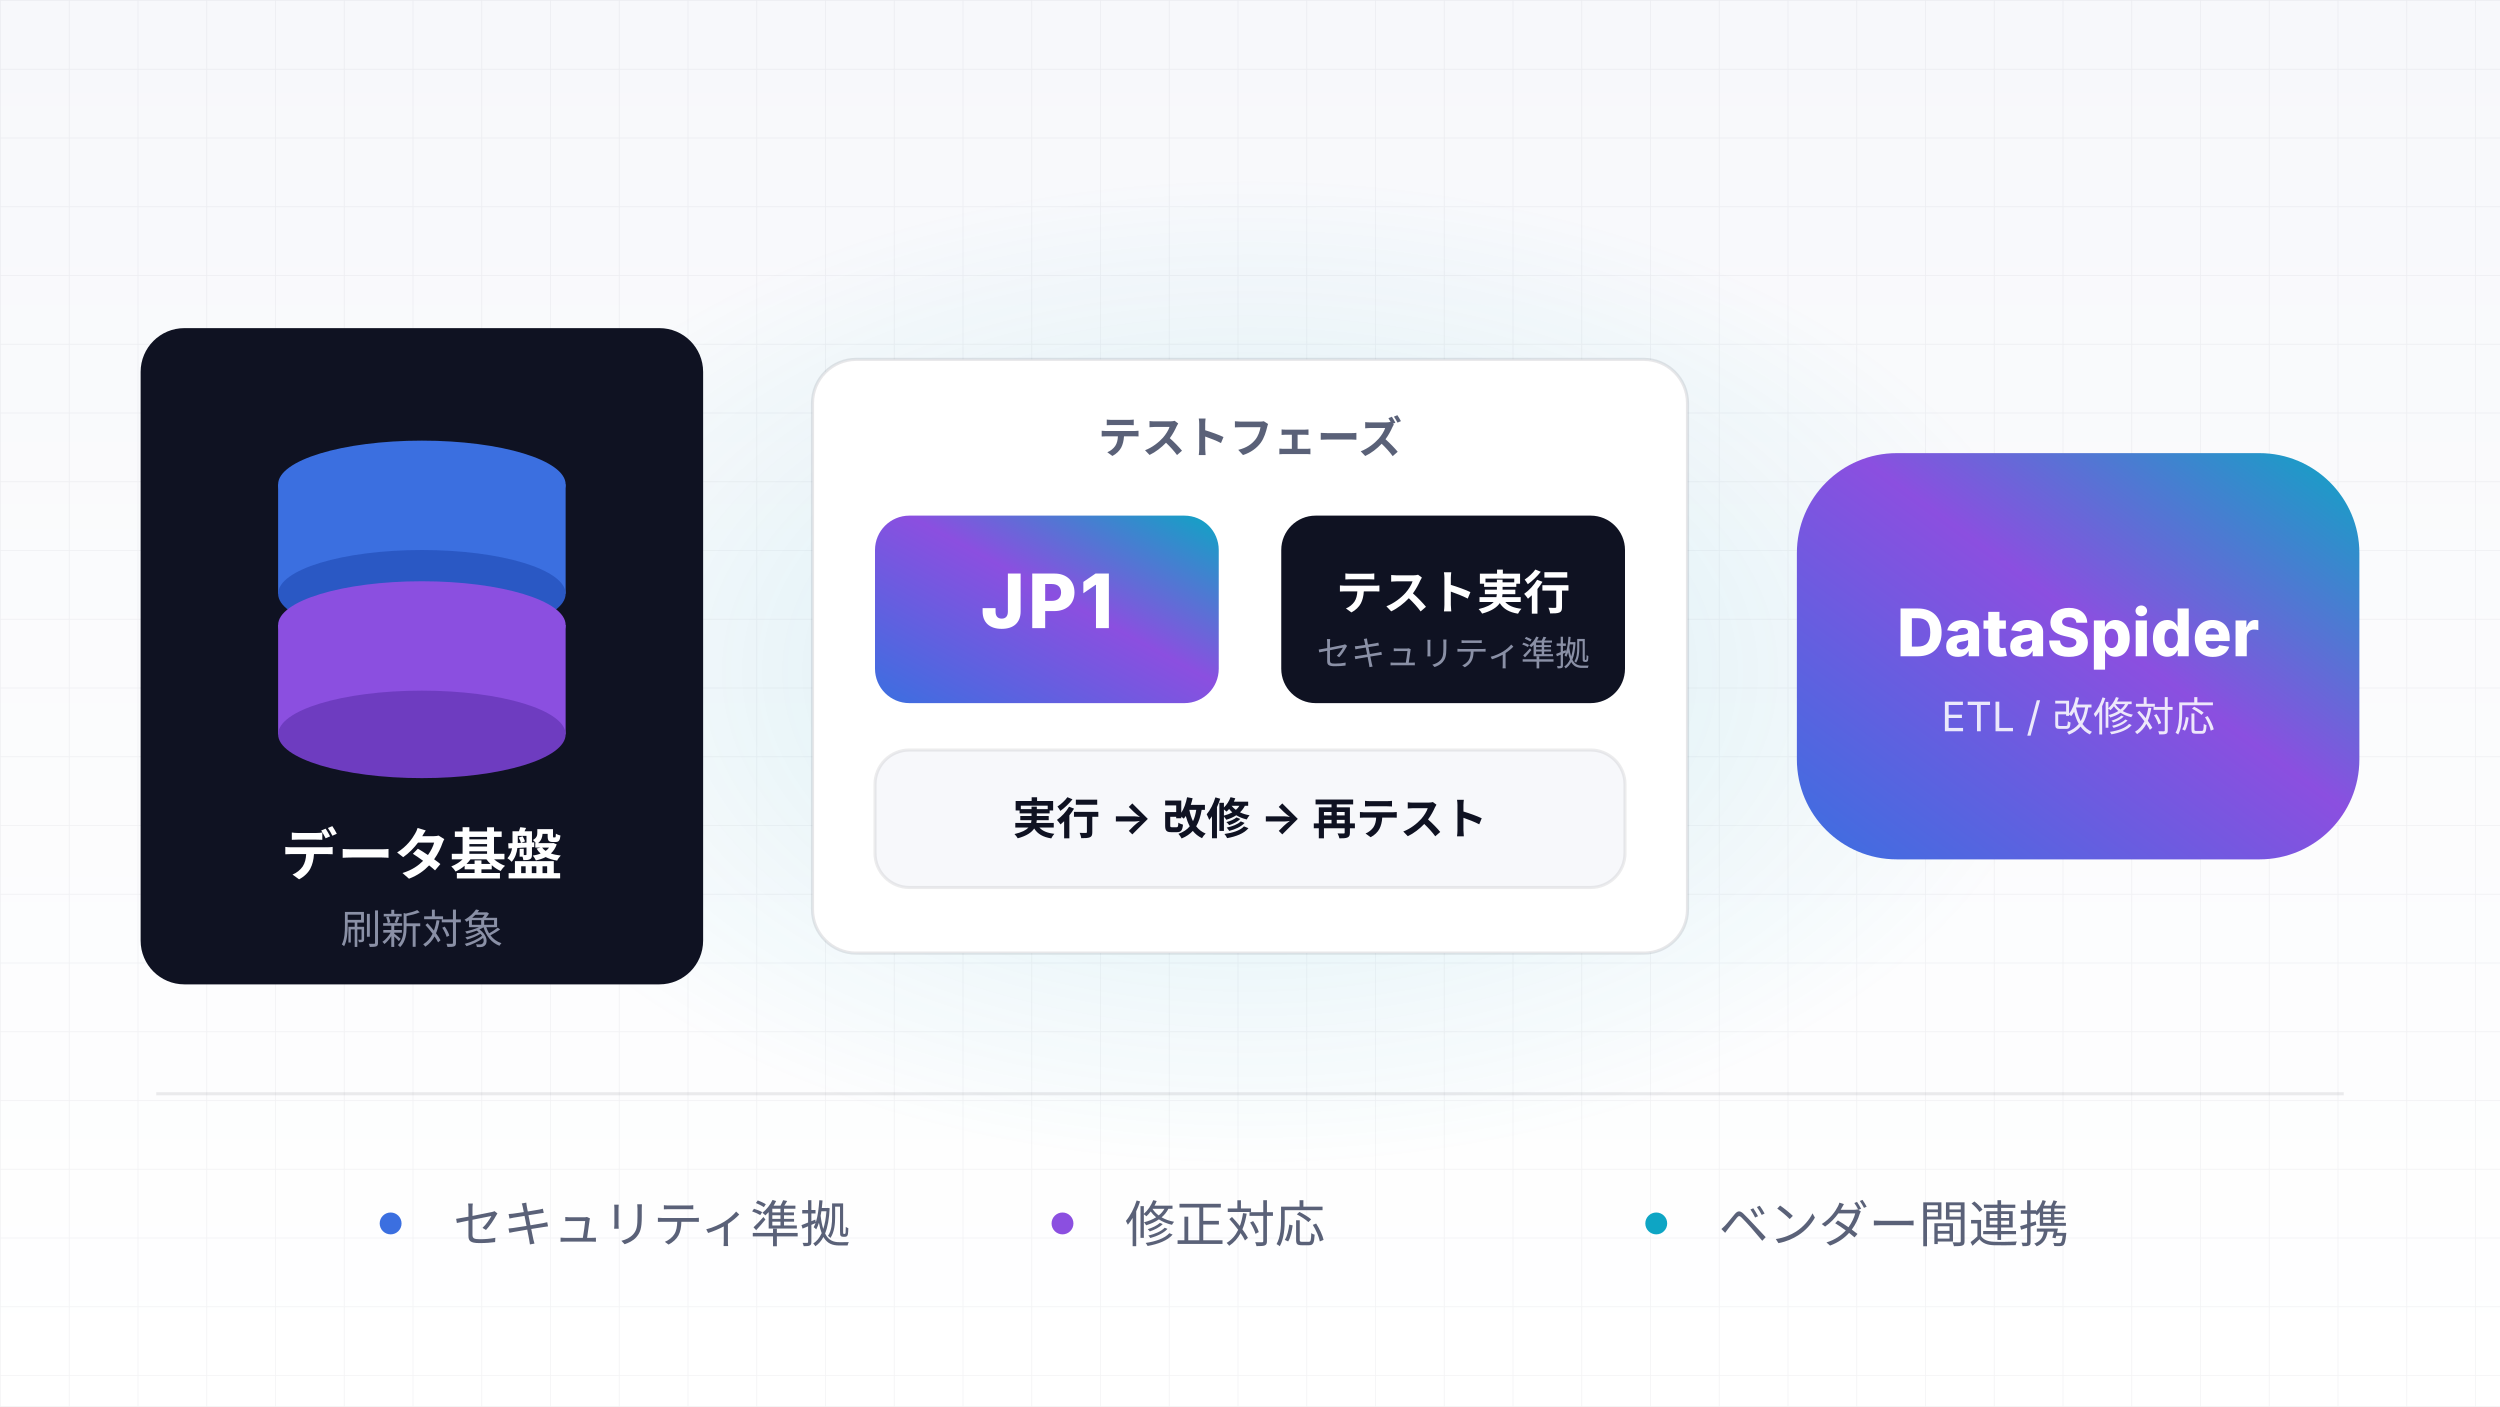
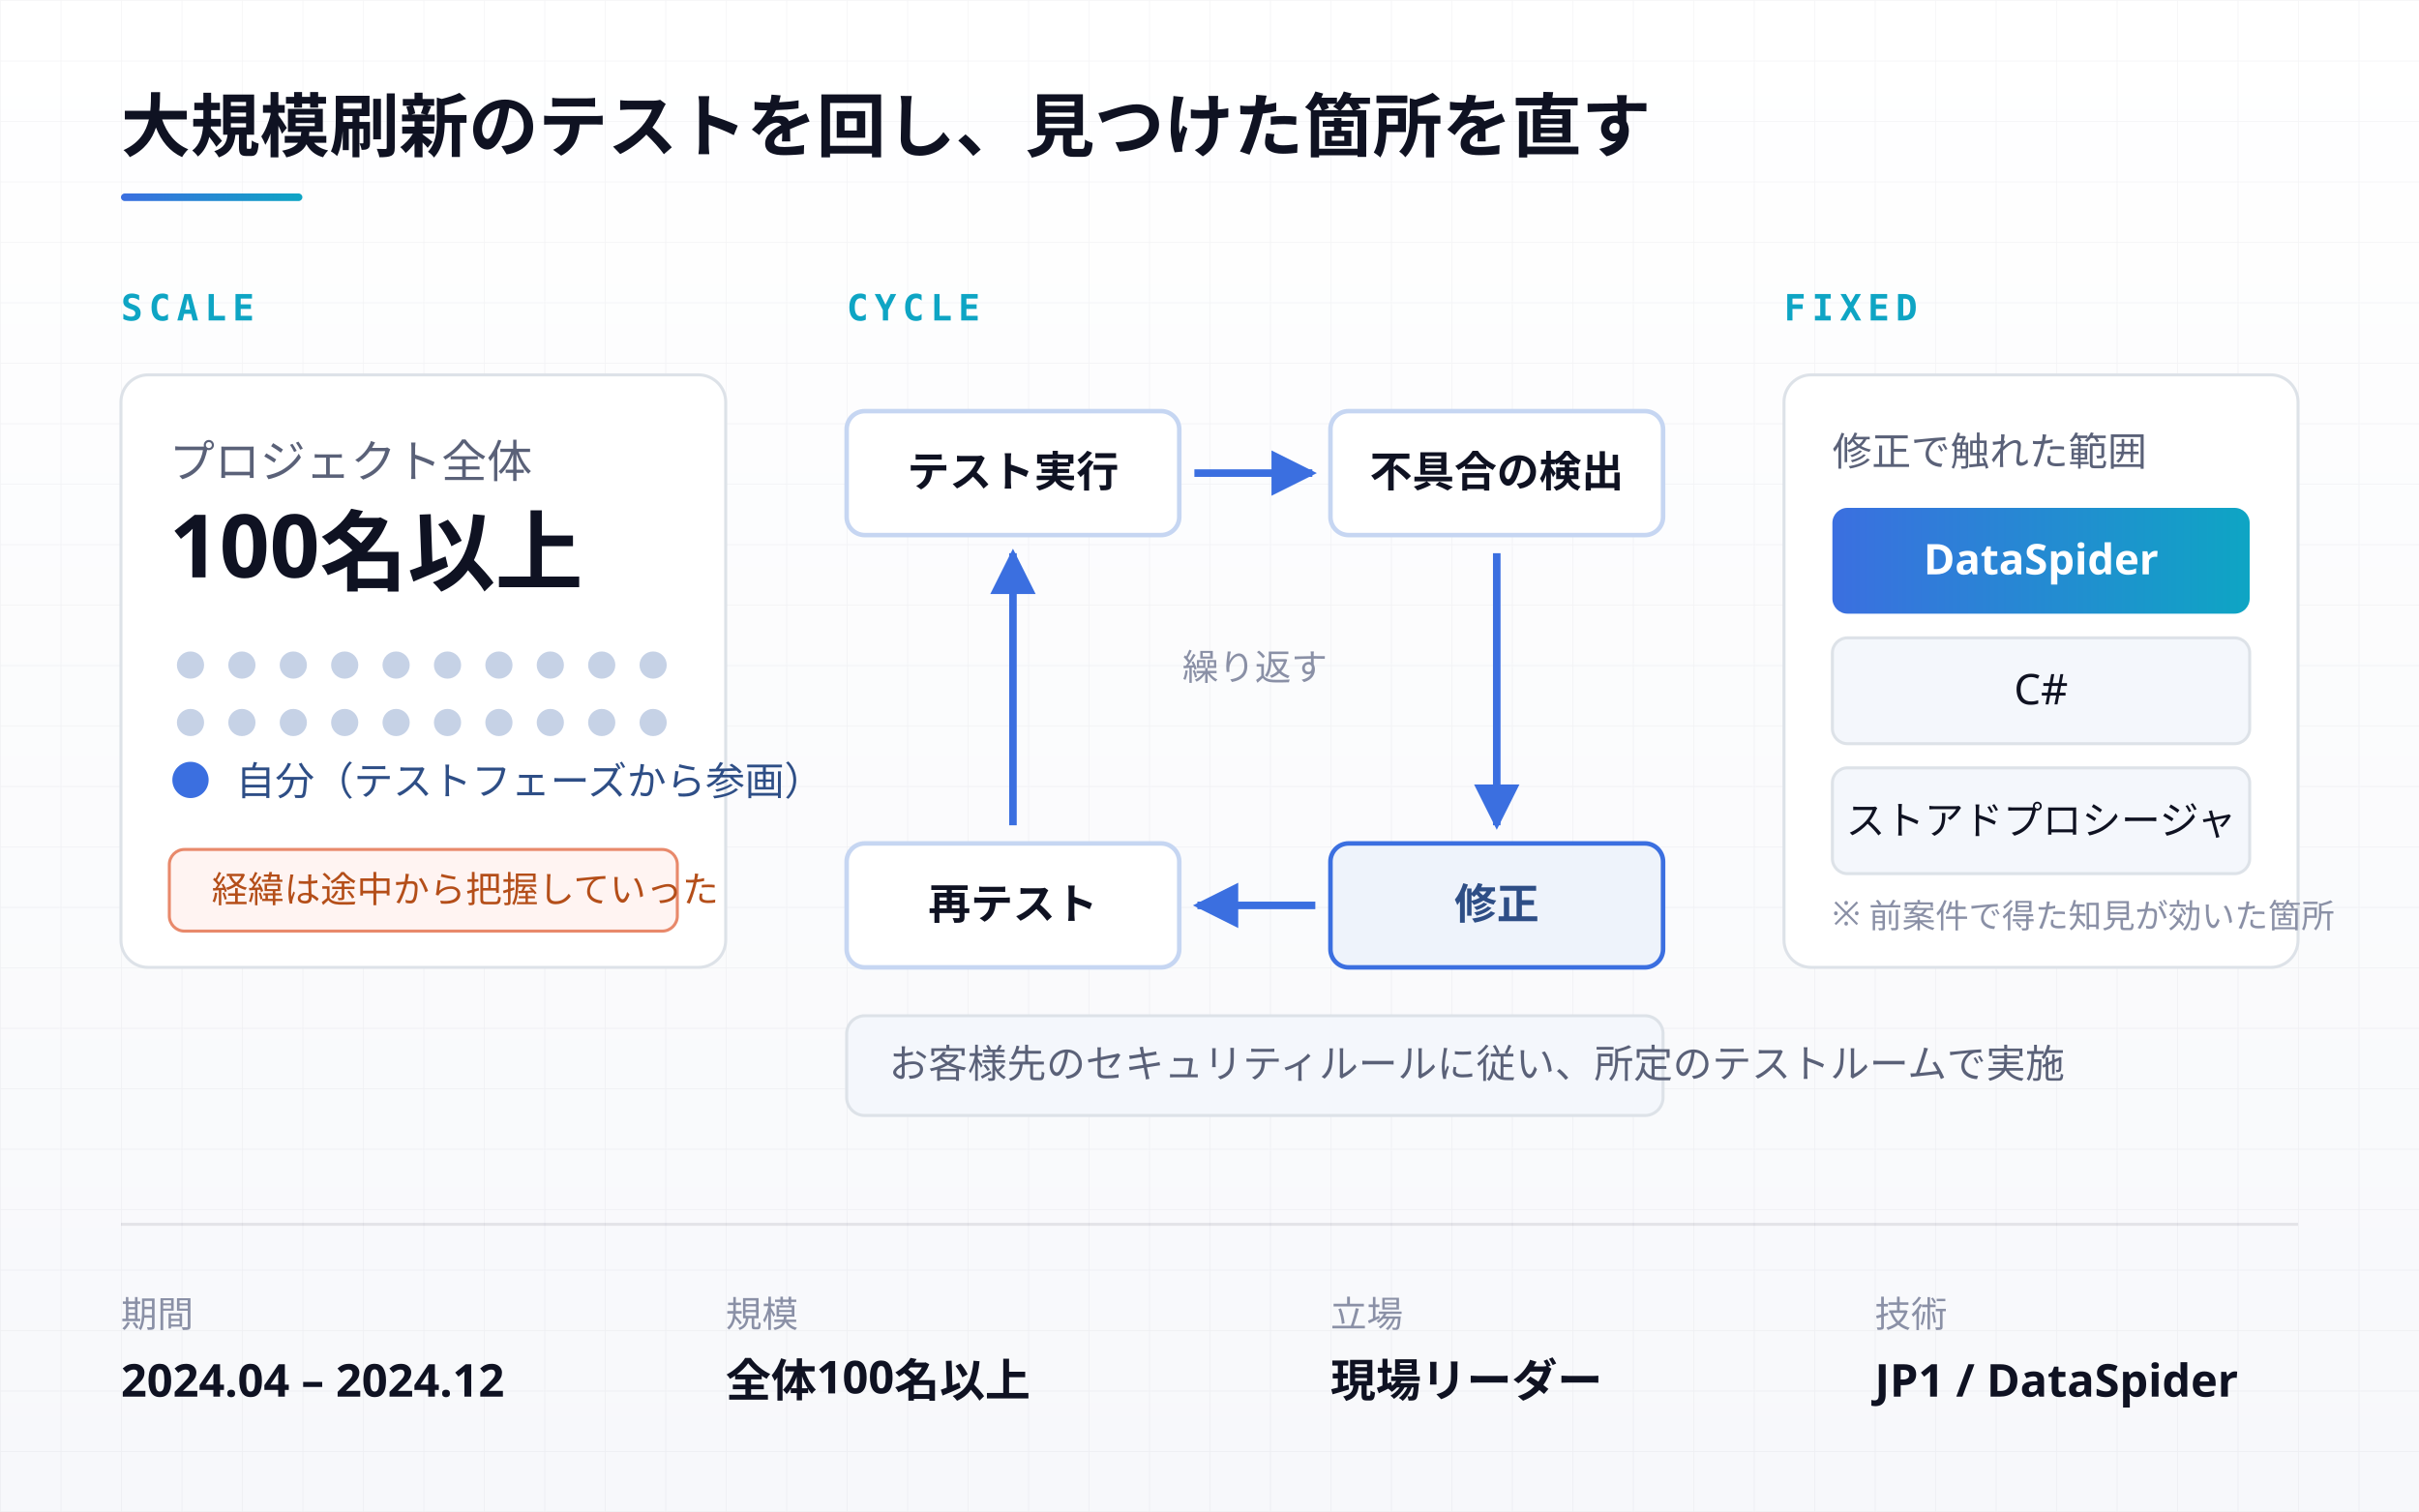
- <svg xmlns="http://www.w3.org/2000/svg" viewBox="0 0 1600 900" width="1600" height="900" role="img" aria-label="データ基盤刷新のテストフェーズで、JP1とDataSpiderを用いて検証と改修を行うことを表した図">
+ <svg xmlns="http://www.w3.org/2000/svg" viewBox="0 0 1600 1000" width="1600" height="1000" role="img" aria-label="100名を超える大規模なデータ基盤刷新にテストフェーズから参画し、テスト実行から不具合の検出、修正、再テストのサイクルを回したことを表した図">
  <defs>
-     <linearGradient id="brand" x1="0" y1="1" x2="1" y2="0">
+     <linearGradient id="g1" x1="0" y1="0" x2="1" y2="0">
      <stop offset="0%" stop-color="#3B6FE0" />
-       <stop offset="55%" stop-color="#8B4FE0" />
      <stop offset="100%" stop-color="#0EA5C4" />
    </linearGradient>
-     <linearGradient id="fade" x1="0" y1="0" x2="0" y2="1">
-       <stop offset="0%" stop-color="#F7F8FB" />
-       <stop offset="100%" stop-color="#FFFFFF" />
+     <linearGradient id="paper" x1="0" y1="0" x2="0" y2="1">
+       <stop offset="0%" stop-color="#FFFFFF" />
+       <stop offset="100%" stop-color="#F7F8FB" />
    </linearGradient>
-     <pattern id="grid" width="44" height="44" patternUnits="userSpaceOnUse">
-       <path d="M44 0H0V44" fill="none" stroke="#0F1222" stroke-opacity="0.05" stroke-width="1" />
+     <pattern id="grid" width="40" height="40" patternUnits="userSpaceOnUse">
+       <path d="M40 0H0V40" fill="none" stroke="#0F1222" stroke-opacity="0.04" stroke-width="1" />
    </pattern>
-     <radialGradient id="glow" cx="50%" cy="50%" r="50%">
-       <stop offset="0%" stop-color="#0EA5C4" stop-opacity="0.16" />
-       <stop offset="100%" stop-color="#0EA5C4" stop-opacity="0" />
-     </radialGradient>
+     <marker id="ar" viewBox="0 0 10 10" refX="9" refY="5" markerWidth="6" markerHeight="6" orient="auto">
+       <path d="M0 0 L10 5 L0 10 z" fill="#3B6FE0" />
+     </marker>
  </defs>
-   <rect width="1600" height="900" fill="url(#fade)" />
-   <rect width="1600" height="900" fill="url(#grid)" />
-   <ellipse cx="800" cy="430" rx="520" ry="320" fill="url(#glow)" />
+   <rect width="1600" height="1000" fill="url(#paper)" />
+   <rect width="1600" height="1000" fill="url(#grid)" />
+   <text x="80" y="100" font-family="system-ui, -apple-system, sans-serif" font-size="46" font-weight="800" fill="#0F1222">大規模刷新のテストを回し、見つけた箇所を直す</text>
+   <rect x="80" y="128" width="120" height="5" rx="2.5" fill="url(#g1)" />
  <g>
-     <rect x="90" y="210" width="360" height="420" rx="28" fill="#0F1222" />
-     <ellipse cx="270" cy="310" rx="92" ry="28" fill="#3B6FE0" />
-     <rect x="178" y="310" width="184" height="70" fill="#3B6FE0" />
-     <ellipse cx="270" cy="380" rx="92" ry="28" fill="#2A58C4" />
-     <ellipse cx="270" cy="400" rx="92" ry="28" fill="#8B4FE0" />
-     <rect x="178" y="400" width="184" height="70" fill="#8B4FE0" />
-     <ellipse cx="270" cy="470" rx="92" ry="28" fill="#6E3CC0" />
-     <text x="270" y="560" text-anchor="middle" font-family="system-ui, -apple-system, 'Segoe UI', sans-serif" font-size="36" font-weight="800" fill="#FFFFFF">データ基盤</text>
-     <text x="270" y="604" text-anchor="middle" font-family="system-ui, -apple-system, 'Segoe UI', sans-serif" font-size="26" fill="#8A90A6">刷新対象</text>
+     <text x="80" y="212" font-family="ui-monospace, monospace" font-size="24" font-weight="600" fill="#0EA5C4" letter-spacing="4">SCALE</text>
+     <rect x="80" y="248" width="400" height="392" rx="18" fill="#FFFFFF" stroke="#DDE2E8" stroke-width="2" />
+     <text x="112" y="316" font-family="system-ui, sans-serif" font-size="30" fill="#5A6178">プロジェクト全体</text>
+     <text x="112" y="382" font-family="system-ui, sans-serif" font-size="58" font-weight="800" fill="#0F1222">100名以上</text>
+     <g fill="#C6D2E6">
+       <circle cx="126" cy="440" r="9" />
+       <circle cx="160" cy="440" r="9" />
+       <circle cx="194" cy="440" r="9" />
+       <circle cx="228" cy="440" r="9" />
+       <circle cx="262" cy="440" r="9" />
+       <circle cx="296" cy="440" r="9" />
+       <circle cx="330" cy="440" r="9" />
+       <circle cx="364" cy="440" r="9" />
+       <circle cx="398" cy="440" r="9" />
+       <circle cx="432" cy="440" r="9" />
+       <circle cx="126" cy="478" r="9" />
+       <circle cx="160" cy="478" r="9" />
+       <circle cx="194" cy="478" r="9" />
+       <circle cx="228" cy="478" r="9" />
+       <circle cx="262" cy="478" r="9" />
+       <circle cx="296" cy="478" r="9" />
+       <circle cx="330" cy="478" r="9" />
+       <circle cx="364" cy="478" r="9" />
+       <circle cx="398" cy="478" r="9" />
+       <circle cx="432" cy="478" r="9" />
+     </g>
+     <circle cx="126" cy="516" r="12" fill="#3B6FE0" />
+     <text x="156" y="526" font-family="system-ui, sans-serif" font-size="26" fill="#2E4E86">自分（テストフェーズから参画）</text>
+     <rect x="112" y="562" width="336" height="54" rx="10" fill="#FFF4F2" stroke="#E8896B" stroke-width="2" />
+     <text x="140" y="597" font-family="system-ui, sans-serif" font-size="24" fill="#B44E19">経緯は途中から把握していった</text>
  </g>
  <g>
-     <rect x="520" y="230" width="560" height="380" rx="28" fill="#FFFFFF" stroke="#0F1222" stroke-opacity="0.10" stroke-width="2" />
-     <text x="800" y="290" text-anchor="middle" font-family="system-ui, -apple-system, 'Segoe UI', sans-serif" font-size="28" font-weight="700" fill="#5A6178">テストフェーズ</text>
-     <rect x="560" y="330" width="220" height="120" rx="22" fill="url(#brand)" />
-     <text x="670" y="402" text-anchor="middle" font-family="system-ui, -apple-system, 'Segoe UI', sans-serif" font-size="48" font-weight="800" fill="#FFFFFF" letter-spacing="2">JP1</text>
-     <rect x="820" y="330" width="220" height="120" rx="22" fill="#0F1222" />
-     <text x="930" y="390" text-anchor="middle" font-family="system-ui, -apple-system, 'Segoe UI', sans-serif" font-size="30" font-weight="800" fill="#FFFFFF">テスト実行</text>
-     <text x="930" y="426" text-anchor="middle" font-family="system-ui, -apple-system, 'Segoe UI', sans-serif" font-size="22" fill="#8A90A6">セキュリティ準拠</text>
-     <rect x="560" y="480" width="480" height="88" rx="22" fill="#F7F8FB" stroke="#0F1222" stroke-opacity="0.08" stroke-width="2" />
-     <text x="800" y="534" text-anchor="middle" font-family="system-ui, -apple-system, 'Segoe UI', sans-serif" font-size="28" font-weight="700" fill="#0F1222">実行 → 改修 → 再テスト</text>
+     <text x="560" y="212" font-family="ui-monospace, monospace" font-size="24" font-weight="600" fill="#0EA5C4" letter-spacing="4">CYCLE</text>
+     <g>
+       <rect x="560" y="272" width="220" height="82" rx="12" fill="#FFFFFF" stroke="#C6D6F2" stroke-width="3" />
+       <text x="670" y="322" text-anchor="middle" font-family="system-ui, sans-serif" font-size="28" font-weight="700" fill="#0F1222">テスト実行</text>
+       <rect x="880" y="272" width="220" height="82" rx="12" fill="#FFFFFF" stroke="#C6D6F2" stroke-width="3" />
+       <text x="990" y="322" text-anchor="middle" font-family="system-ui, sans-serif" font-size="28" font-weight="700" fill="#0F1222">不具合の検出</text>
+       <rect x="880" y="558" width="220" height="82" rx="12" fill="#EEF3FB" stroke="#3B6FE0" stroke-width="3" />
+       <text x="990" y="608" text-anchor="middle" font-family="system-ui, sans-serif" font-size="28" font-weight="700" fill="#2E4E86">修正</text>
+       <rect x="560" y="558" width="220" height="82" rx="12" fill="#FFFFFF" stroke="#C6D6F2" stroke-width="3" />
+       <text x="670" y="608" text-anchor="middle" font-family="system-ui, sans-serif" font-size="28" font-weight="700" fill="#0F1222">再テスト</text>
+     </g>
+     <g stroke="#3B6FE0" stroke-width="5" fill="none" marker-end="url(#ar)">
+       <path d="M790 313 H868" />
+       <path d="M990 366 V546" />
+       <path d="M870 599 H792" />
+       <path d="M670 546 V366" />
+     </g>
+     <text x="830" y="450" text-anchor="middle" font-family="system-ui, sans-serif" font-size="24" fill="#8A90A6">繰り返す</text>
+     <rect x="560" y="672" width="540" height="66" rx="12" fill="#F4F7FC" stroke="#DDE2E8" stroke-width="2" />
+     <text x="588" y="713" font-family="system-ui, sans-serif" font-size="26" fill="#5A6178">お客様先のセキュリティルールに従い、所定のテストルームで実施</text>
  </g>
  <g>
-     <rect x="1150" y="290" width="360" height="260" rx="64" fill="url(#brand)" />
-     <text x="1330" y="420" text-anchor="middle" font-family="system-ui, -apple-system, 'Segoe UI', sans-serif" font-size="42" font-weight="800" fill="#FFFFFF">DataSpider</text>
-     <text x="1330" y="468" text-anchor="middle" font-family="system-ui, -apple-system, 'Segoe UI', sans-serif" font-size="26" fill="#FFFFFF" fill-opacity="0.86">ETL / 改修対応</text>
+     <text x="1180" y="212" font-family="ui-monospace, monospace" font-size="24" font-weight="600" fill="#0EA5C4" letter-spacing="4">FIXED</text>
+     <rect x="1180" y="248" width="340" height="392" rx="18" fill="#FFFFFF" stroke="#DDE2E8" stroke-width="2" />
+     <text x="1212" y="308" font-family="system-ui, sans-serif" font-size="26" fill="#5A6178">修正で触れた範囲</text>
+     <g>
+       <rect x="1212" y="336" width="276" height="70" rx="10" fill="url(#g1)" />
+       <text x="1350" y="380" text-anchor="middle" font-family="system-ui, sans-serif" font-size="28" font-weight="700" fill="#FFFFFF">DataSpider</text>
+       <rect x="1212" y="422" width="276" height="70" rx="10" fill="#F4F7FC" stroke="#DDE2E8" stroke-width="2" />
+       <text x="1350" y="466" text-anchor="middle" font-family="system-ui, sans-serif" font-size="28" fill="#0F1222">C#</text>
+       <rect x="1212" y="508" width="276" height="70" rx="10" fill="#F4F7FC" stroke="#DDE2E8" stroke-width="2" />
+       <text x="1350" y="552" text-anchor="middle" font-family="system-ui, sans-serif" font-size="26" fill="#0F1222">ストアドプロシージャ</text>
+     </g>
+     <text x="1212" y="612" font-family="system-ui, sans-serif" font-size="22" fill="#8A90A6">※ 前案件で得た知見が効いた箇所</text>
  </g>
-   <g font-family="system-ui, -apple-system, 'Segoe UI', sans-serif" font-size="32" fill="#5A6178" text-anchor="middle">
-     <path d="M100 700 H1500" stroke="#0F1222" stroke-opacity="0.08" stroke-width="2" />
-     <circle cx="250" cy="783" r="7" fill="#3B6FE0" />
-     <text x="290" y="795" text-anchor="start">セキュリティ準拠</text>
-     <circle cx="680" cy="783" r="7" fill="#8B4FE0" />
-     <text x="720" y="795" text-anchor="start">修正対応</text>
-     <circle cx="1060" cy="783" r="7" fill="#0EA5C4" />
-     <text x="1100" y="795" text-anchor="start">ベンダー間連携</text>
+   <line x1="80" y1="810" x2="1520" y2="810" stroke="#0F1222" stroke-opacity="0.09" stroke-width="2" />
+   <g font-family="system-ui, sans-serif">
+     <text x="80" y="878" font-family="ui-monospace, monospace" font-size="24" fill="#8A90A6">期間</text>
+     <text x="80" y="924" font-size="30" font-weight="700" fill="#0F1222">2024.04 – 2024.12</text>
+     <text x="480" y="878" font-family="ui-monospace, monospace" font-size="24" fill="#8A90A6">規模</text>
+     <text x="480" y="924" font-size="30" font-weight="700" fill="#0F1222">全体100名以上</text>
+     <text x="880" y="878" font-family="ui-monospace, monospace" font-size="24" fill="#8A90A6">立場</text>
+     <text x="880" y="924" font-size="30" font-weight="700" fill="#0F1222">現場リーダー</text>
+     <text x="1240" y="878" font-family="ui-monospace, monospace" font-size="24" fill="#8A90A6">技術</text>
+     <text x="1240" y="924" font-size="30" font-weight="700" fill="#0F1222">JP1 / DataSpider</text>
  </g>
</svg>
